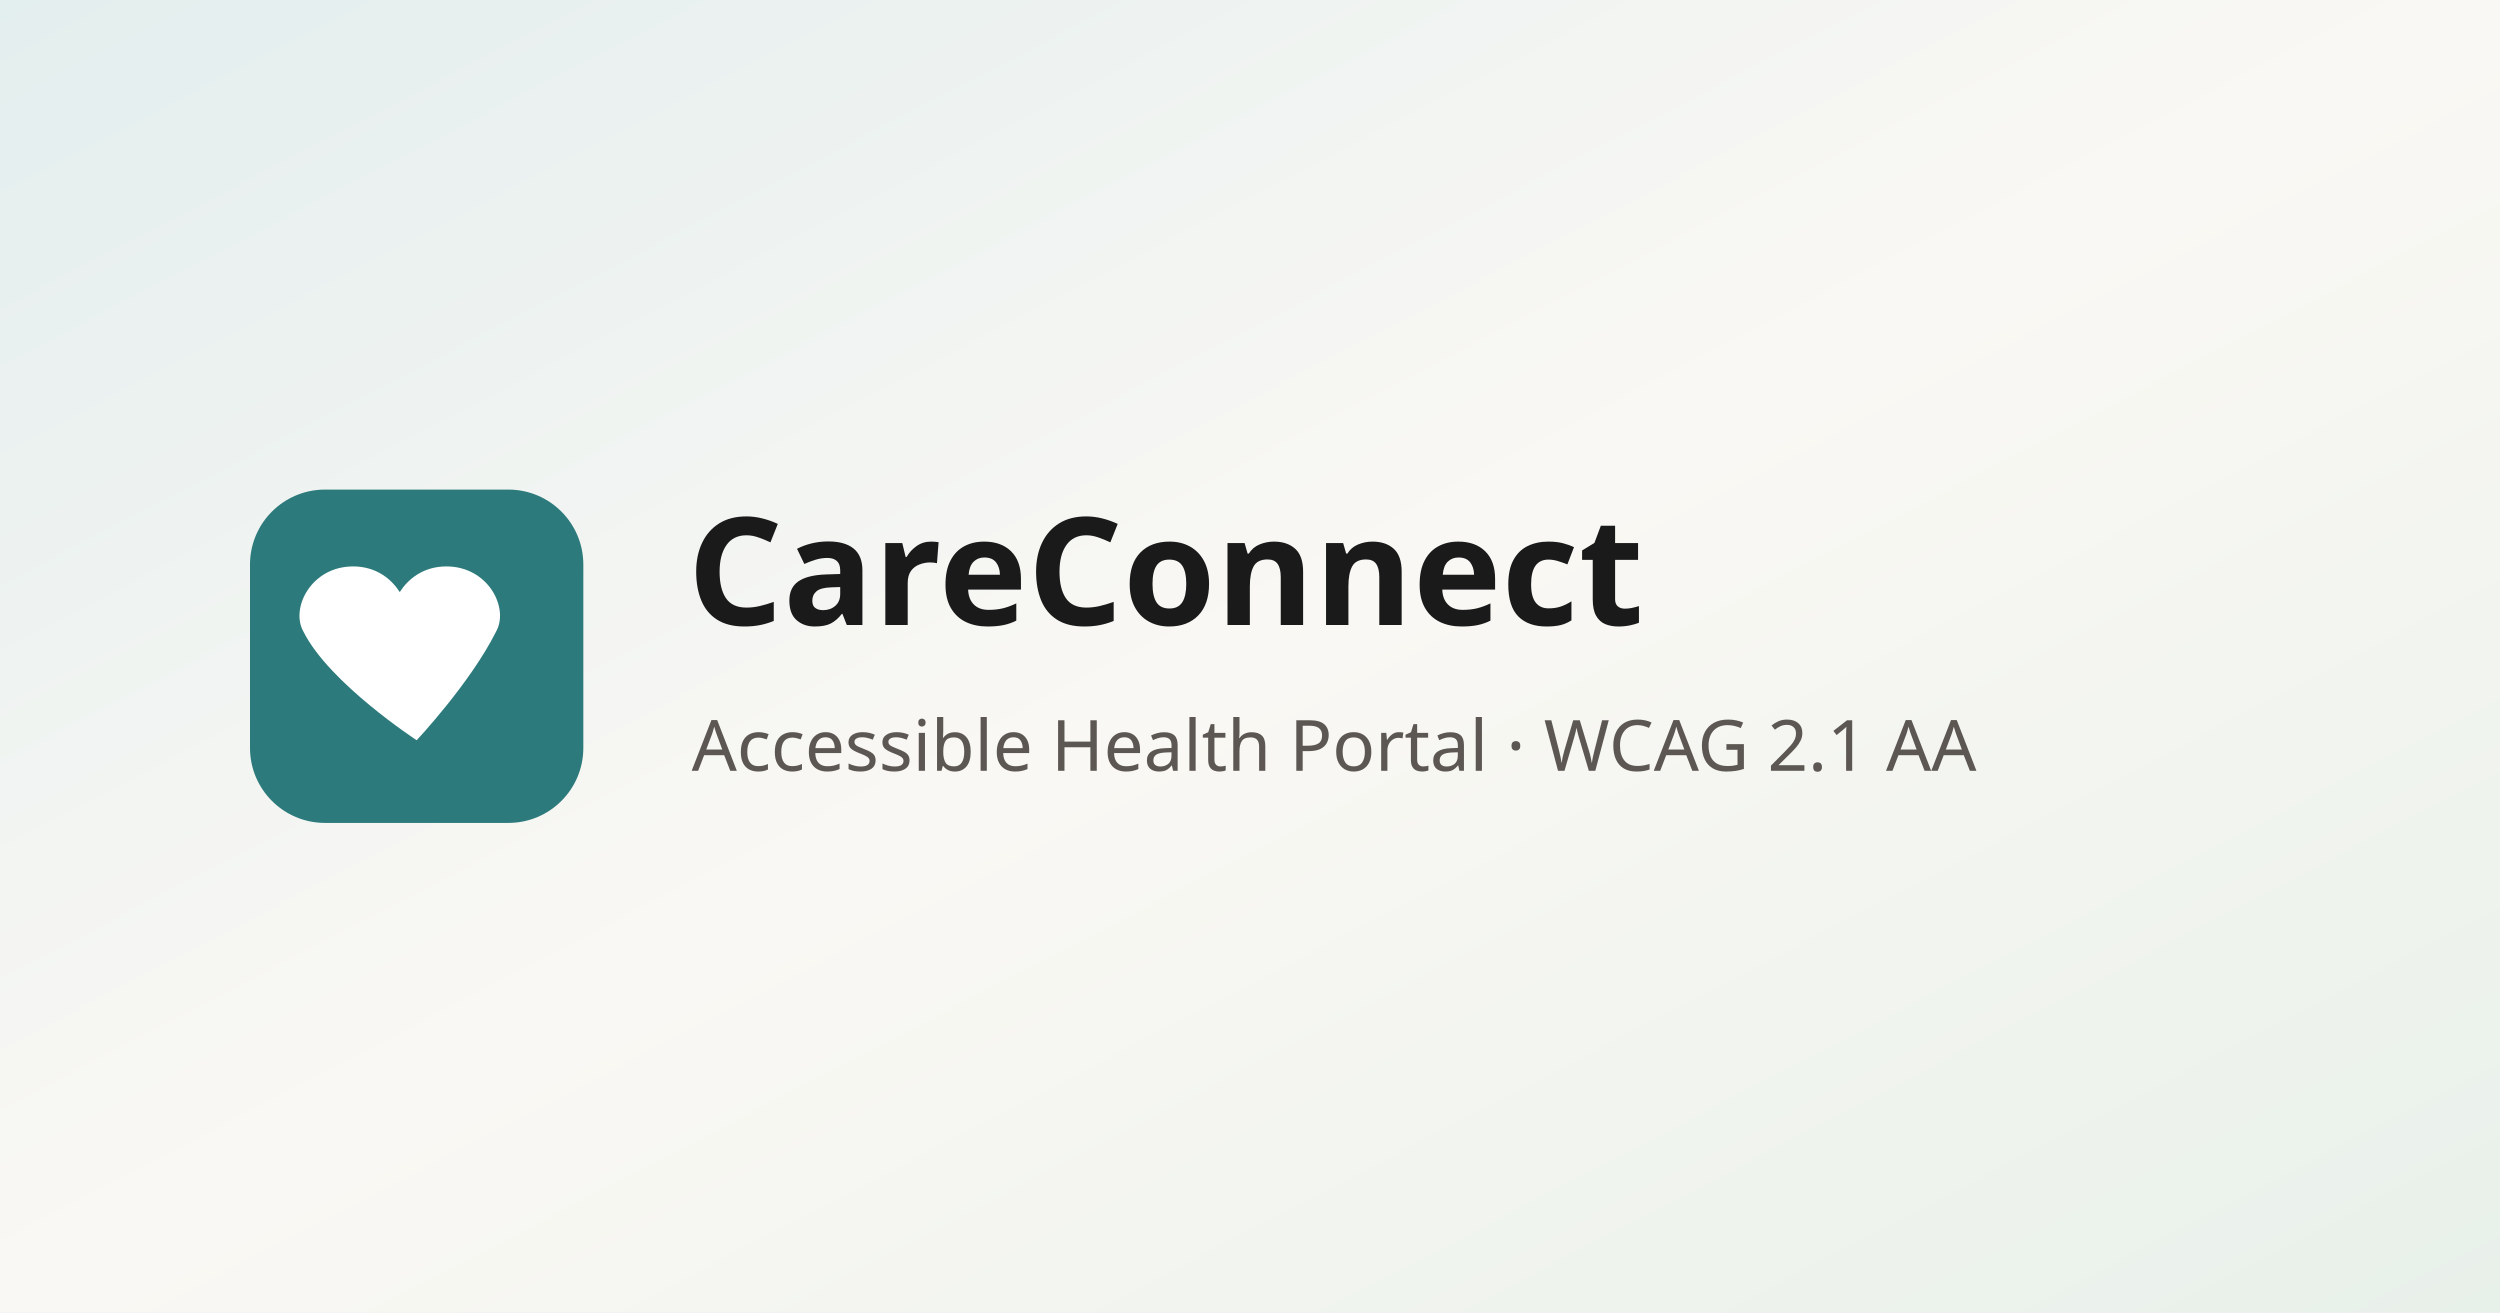
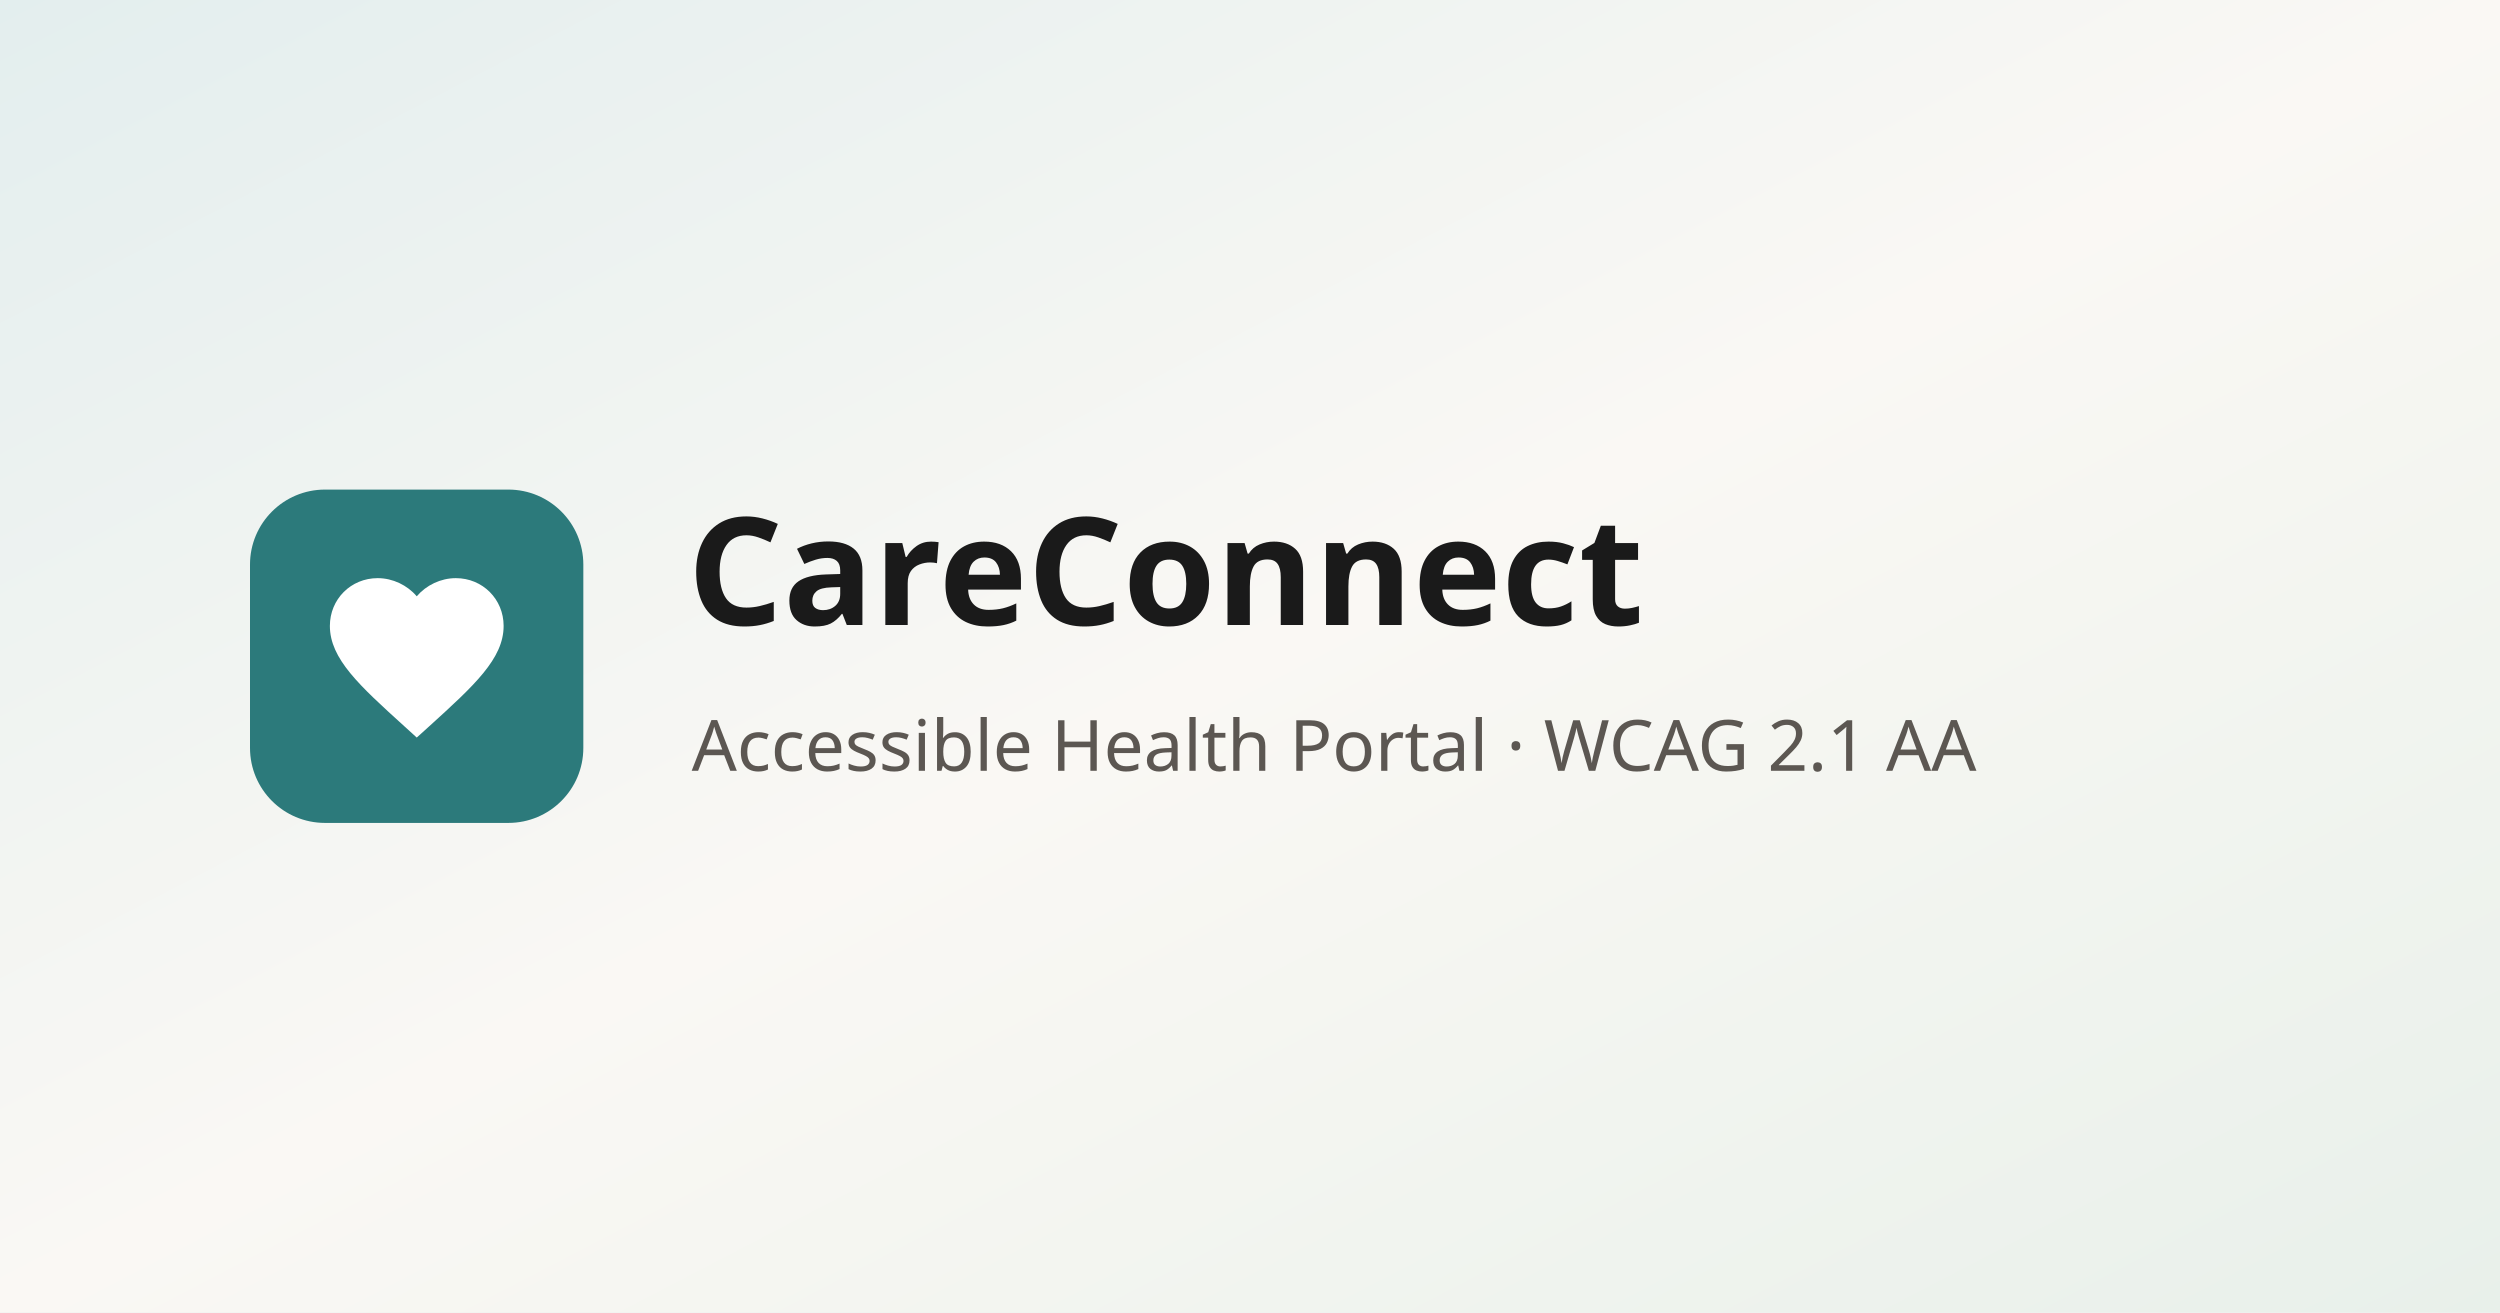
<svg xmlns="http://www.w3.org/2000/svg" width="1200" height="630" viewBox="0 0 1200 630" role="img" aria-label="CareConnect — Accessible Health Portal">
  <defs>
    <linearGradient id="bg" x1="0" y1="0" x2="1" y2="1">
      <stop offset="0" stop-color="#E3EEEE" />
      <stop offset="0.5" stop-color="#FAF8F4" />
      <stop offset="1" stop-color="#E8F0EA" />
    </linearGradient>
  </defs>
  <rect width="1200" height="630" fill="url(#bg)" />
  <g transform="translate(120 235)">
    <rect width="160" height="160" rx="36" fill="#2C7A7B" />
-     <path fill="#FFFFFF" transform="translate(80 80) scale(0.28) translate(-256 -256)" d="M256 400s-150-98-194-186C39 174 75 102 147 102c40 0 66 22 80 44 14-22 40-44 80-44 72 0 108 72 85 112-44 88-136 186-136 186z" />
+     <path fill="#FFFFFF" transform="translate(30 30) scale(4.17)" d="M12 21.35l-1.45-1.32C5.4 15.36 2 12.28 2 8.5 2 5.42 4.42 3 7.5 3c1.74 0 3.41.81 4.5 2.09C13.09 3.81 14.76 3 16.5 3 19.58 3 22 5.42 22 8.5c0 3.78-3.4 6.86-8.55 11.54L12 21.35z" />
  </g>
  <text x="330" y="300" font-family="Verdana, sans-serif" font-size="72" font-weight="700" fill="#1A1A1A">CareConnect</text>
  <text x="332" y="370" font-family="Verdana, sans-serif" font-size="34" fill="#5C5752">Accessible Health Portal · WCAG 2.1 AA</text>
</svg>
